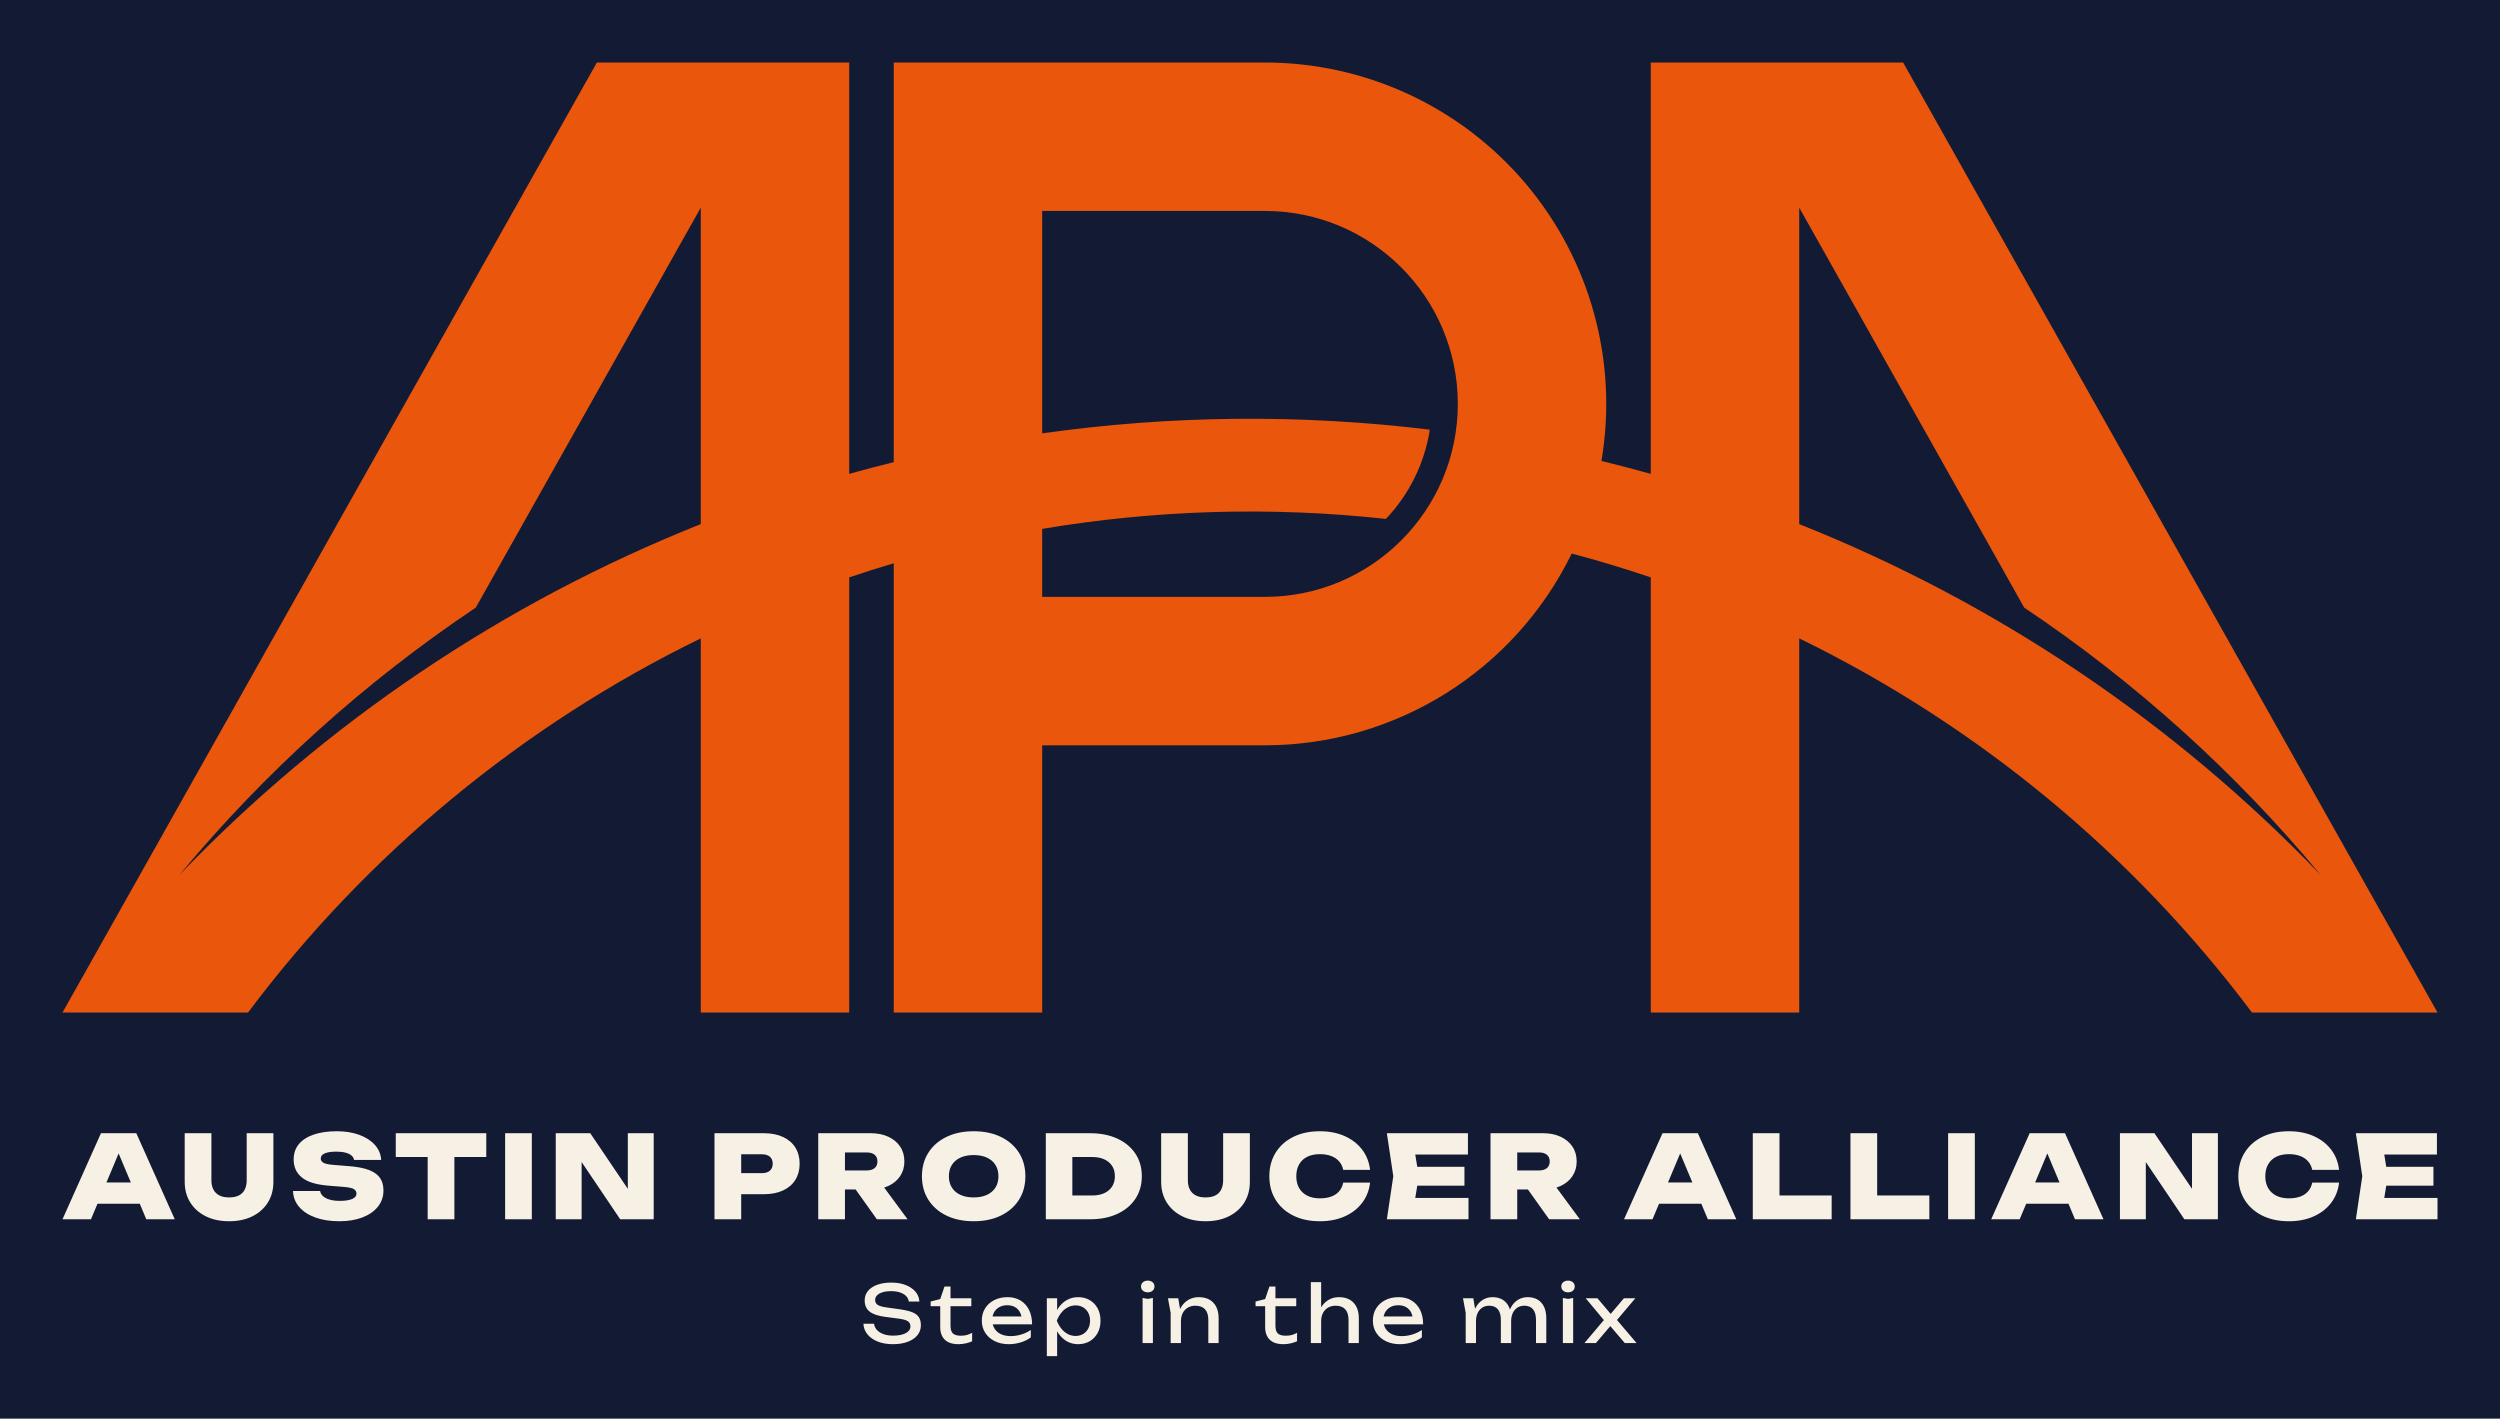
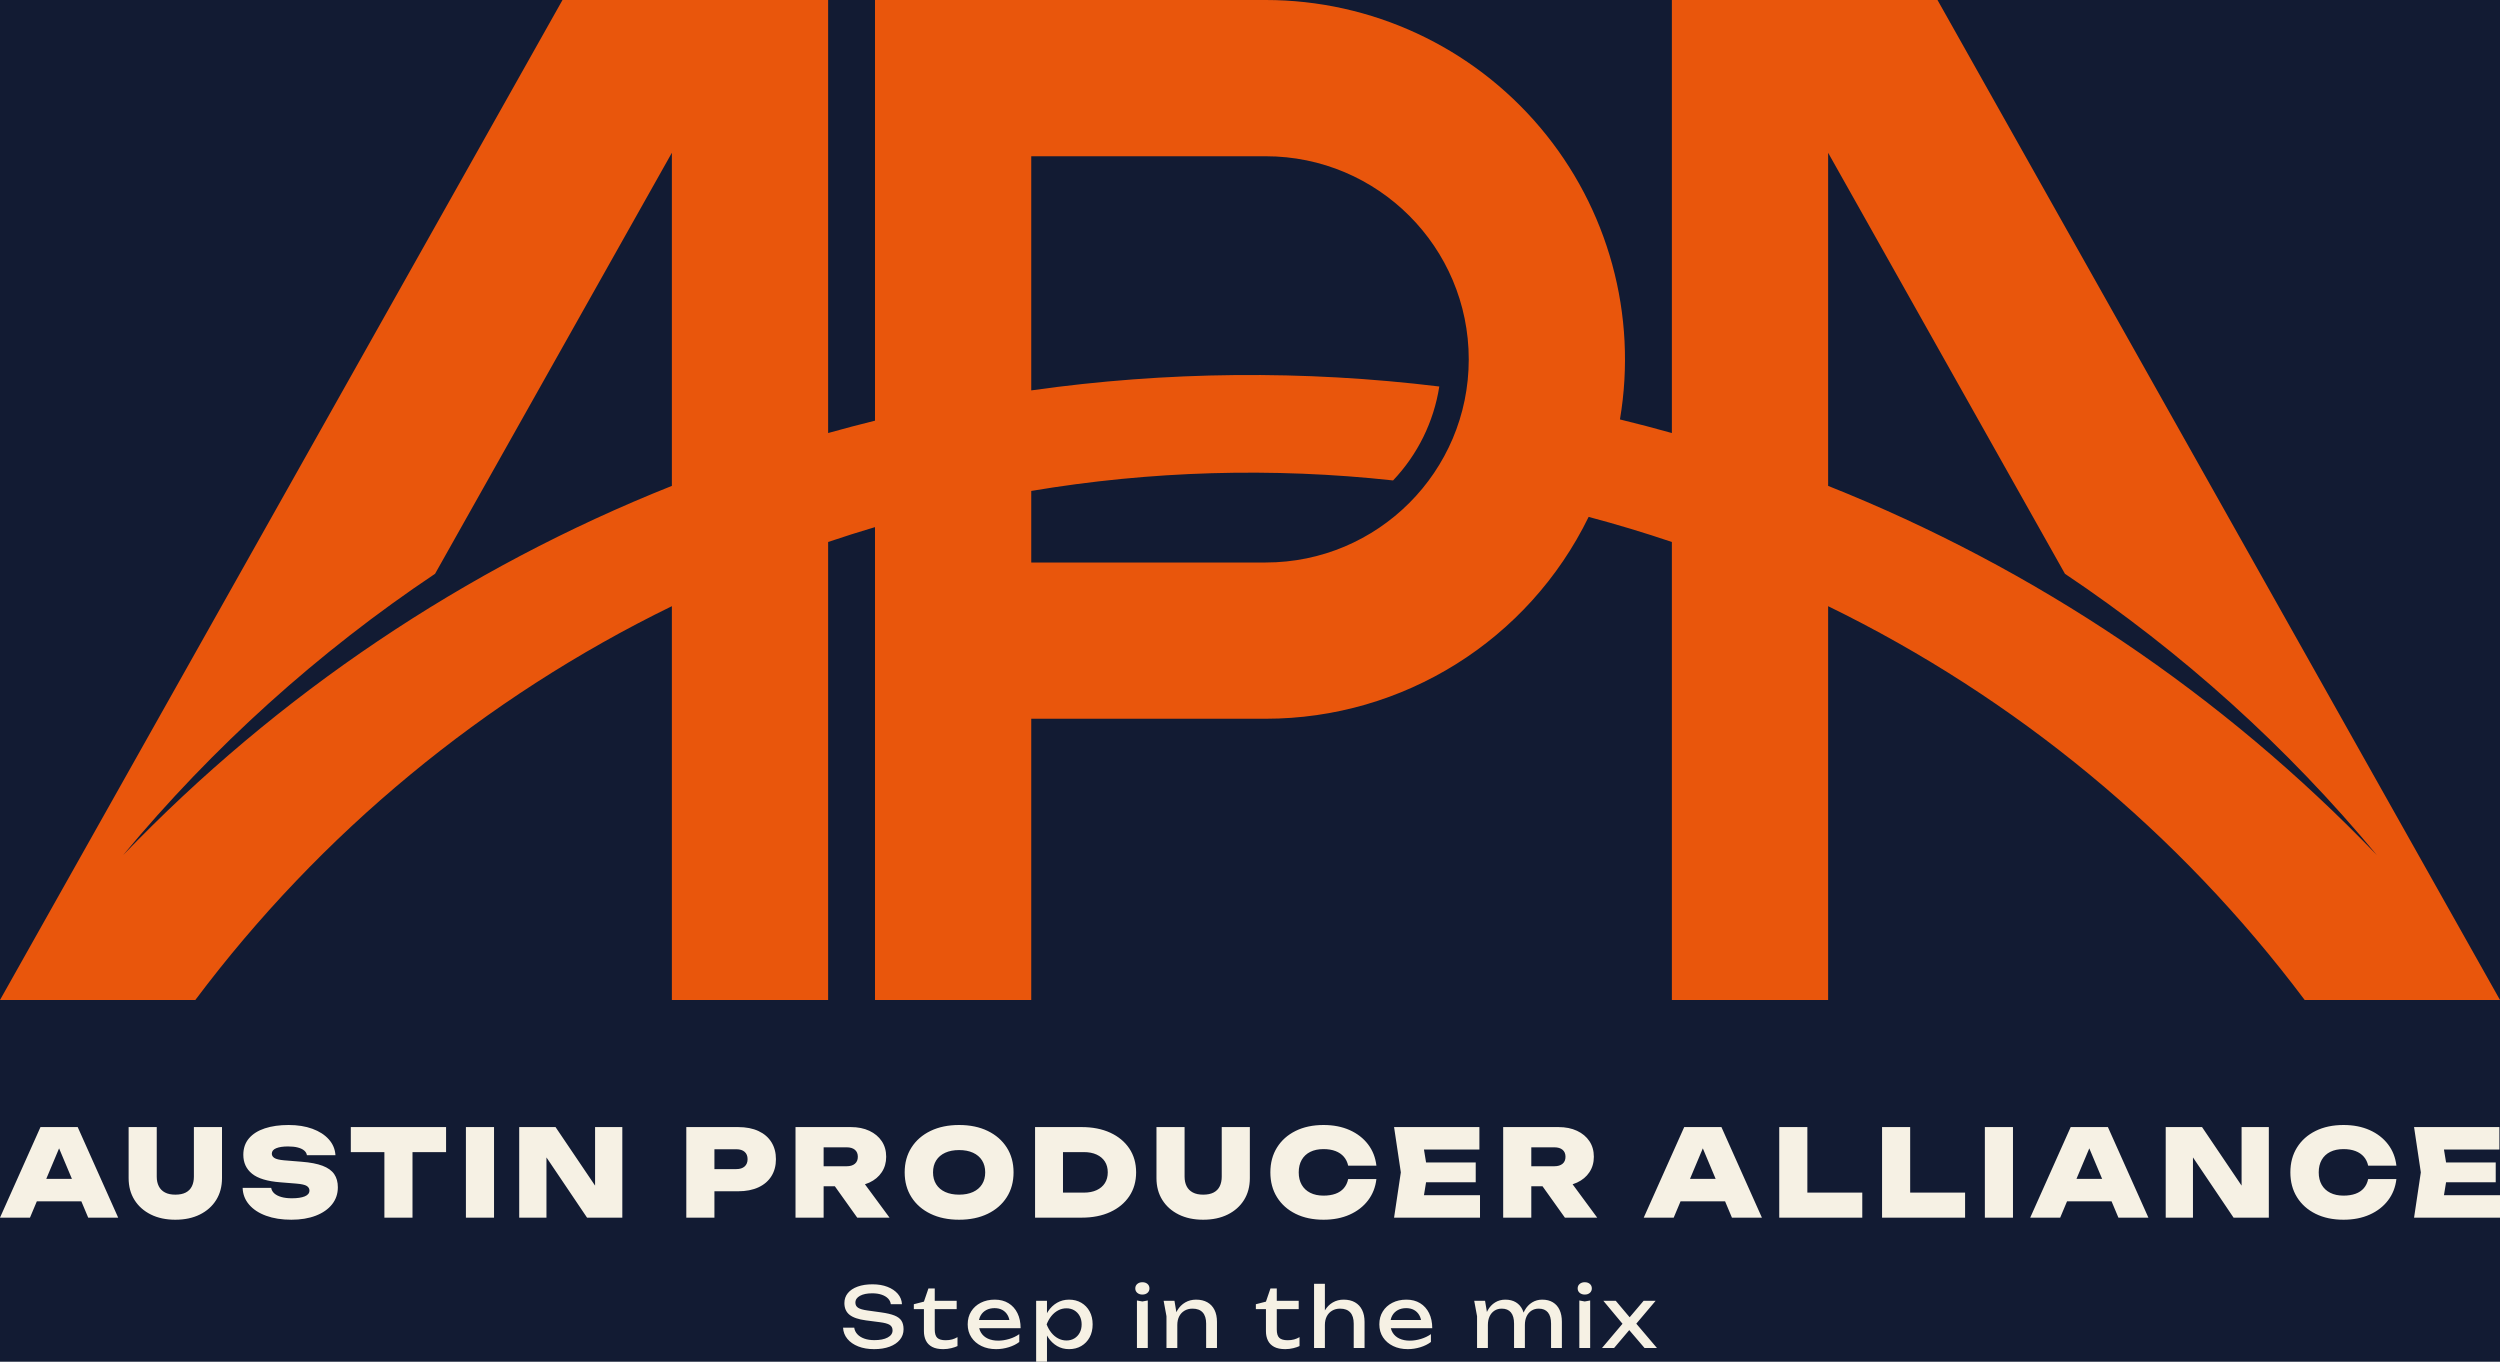
- <svg xmlns="http://www.w3.org/2000/svg" viewBox="-33.684 -33.684 1347.368 764.572">
-   <rect fill="#121b33" height="764.572" width="1347.368" x="-33.684" y="-33.684" />
+ <svg xmlns="http://www.w3.org/2000/svg" viewBox="0 0 1280 697.204">
+   <rect fill="#121b33" height="697.204" width="1280" />
  <path d="M288 0 H424 V221.712 A800 800 0 0 1 448 215.382 V0 H648 A184 184 0 0 1 829.413 214.747 A800 800 0 0 1 856 221.712 V0 H992 L1280 512 H1180 A675 675 0 0 0 936 310.363 V512 H856 V277.493 A675 675 0 0 0 813.384 264.648 A184 184 0 0 1 648 368 H528 V512 H448 V269.883 A675 675 0 0 0 424 277.493 V512 H344 V310.363 A675 675 0 0 0 100 512 H0 Z M344 78.222 L222.747 293.782 A750 750 0 0 0 63.026 437.833 A800 800 0 0 1 344 248.775 Z M936 78.222 V248.775 A800 800 0 0 1 1216.974 437.833 A750 750 0 0 0 1057.253 293.782 Z M528 80 V199.879 A800 800 0 0 1 736.921 197.893 A90 90 0 0 1 713.251 245.986 A675 675 0 0 0 528 251.357 V288 H648 A104 104 0 0 0 752 184 A104 104 0 0 0 648 80 Z" fill="#e9560c" />
  <path d="M14.11 615.077 V603.589 H45.866 V615.077 Z M39.782 577.063 L60.507 623.437 H45.161 L28.306 583.321 H32.201 L15.346 623.437 H0 L20.726 577.063 Z M80.252 602.439 Q80.252 605.295 81.303 607.361 Q82.354 609.426 84.462 610.545 Q86.571 611.664 89.761 611.664 Q93.014 611.664 95.116 610.57 Q97.218 609.475 98.244 607.385 Q99.271 605.295 99.271 602.439 V577.063 H113.665 V603.193 Q113.665 609.611 110.685 614.391 Q107.704 619.17 102.338 621.835 Q96.971 624.5 89.761 624.5 Q82.614 624.5 77.24 621.835 Q71.867 619.17 68.862 614.391 Q65.857 609.611 65.857 603.193 V577.063 H80.252 Z M124.233 608.201 H138.85 Q139.122 609.846 140.452 611.033 Q141.781 612.22 144.056 612.87 Q146.332 613.519 149.448 613.519 Q153.665 613.519 156.052 612.536 Q158.438 611.553 158.438 609.549 Q158.438 608.115 157.078 607.224 Q155.718 606.334 151.699 606 L143.562 605.345 Q133.52 604.578 129.05 600.949 Q124.58 597.319 124.58 591.247 Q124.58 586.239 127.467 582.845 Q130.355 579.45 135.573 577.725 Q140.792 576 147.791 576 Q154.629 576 159.922 577.929 Q165.215 579.858 168.337 583.339 Q171.46 586.82 171.756 591.47 H157.14 Q156.93 590.085 155.761 589.083 Q154.592 588.082 152.515 587.531 Q150.437 586.981 147.506 586.981 Q143.648 586.981 141.41 587.896 Q139.172 588.811 139.172 590.691 Q139.172 592.027 140.489 592.886 Q141.806 593.745 145.429 594.079 L154.382 594.809 Q161.072 595.328 165.159 596.88 Q169.246 598.432 171.113 601.147 Q172.981 603.861 172.981 607.892 Q172.981 612.888 170.013 616.623 Q167.045 620.357 161.684 622.429 Q156.324 624.5 149.176 624.5 Q141.806 624.5 136.235 622.466 Q130.664 620.432 127.523 616.746 Q124.382 613.061 124.233 608.201 Z M196.806 583.308 H211.2 V623.437 H196.806 Z M179.617 577.063 H228.389 V589.875 H179.617 Z M238.549 577.063 H252.943 V623.437 H238.549 Z M308.809 613.148 L304.679 614.063 V577.063 H318.628 V623.437 H300.573 L275.668 586.486 L279.786 585.571 V623.437 H265.837 V577.063 H284.435 Z M377.914 577.063 Q383.998 577.063 388.345 579.092 Q392.692 581.12 394.986 584.823 Q397.279 588.527 397.279 593.498 Q397.279 598.469 394.986 602.173 Q392.692 605.877 388.345 607.905 Q383.998 609.933 377.914 609.933 H358.066 V598.581 H377.011 Q379.732 598.581 381.247 597.233 Q382.762 595.885 382.762 593.498 Q382.762 591.062 381.247 589.739 Q379.732 588.416 377.011 588.416 H359.315 L365.783 581.862 V623.437 H351.389 V577.063 Z M417.246 597.121 H433.483 Q436.179 597.121 437.694 595.86 Q439.209 594.599 439.209 592.274 Q439.209 589.937 437.694 588.681 Q436.179 587.426 433.483 587.426 H415.231 L421.698 580.773 V623.437 H407.304 V577.063 H435.61 Q441.039 577.063 445.113 578.974 Q449.188 580.885 451.457 584.279 Q453.726 587.674 453.726 592.274 Q453.726 596.75 451.457 600.17 Q449.188 603.589 445.113 605.475 Q441.039 607.36 435.61 607.36 H417.246 Z M423.429 601.734 H439.443 L455.445 623.437 H438.899 Z M491.068 624.5 Q482.708 624.5 476.438 621.47 Q470.169 618.441 466.682 612.981 Q463.194 607.521 463.194 600.25 Q463.194 592.979 466.682 587.519 Q470.169 582.059 476.438 579.03 Q482.708 576 491.068 576 Q499.427 576 505.697 579.03 Q511.966 582.059 515.454 587.519 Q518.941 592.979 518.941 600.25 Q518.941 607.521 515.454 612.981 Q511.966 618.441 505.697 621.47 Q499.427 624.5 491.068 624.5 Z M491.068 611.664 Q495.21 611.664 498.203 610.291 Q501.195 608.919 502.809 606.359 Q504.423 603.799 504.423 600.25 Q504.423 596.701 502.809 594.141 Q501.195 591.581 498.203 590.209 Q495.21 588.836 491.068 588.836 Q486.937 588.836 483.938 590.209 Q480.94 591.581 479.326 594.141 Q477.712 596.701 477.712 600.25 Q477.712 603.799 479.326 606.359 Q480.94 608.919 483.938 610.291 Q486.937 611.664 491.068 611.664 Z M553.833 577.063 Q562.193 577.063 568.456 579.945 Q574.72 582.826 578.207 588.026 Q581.694 593.226 581.694 600.25 Q581.694 607.225 578.207 612.449 Q574.72 617.674 568.456 620.555 Q562.193 623.437 553.833 623.437 H529.954 V577.063 Z M544.25 617.179 L537.609 610.625 H554.934 Q558.718 610.625 561.47 609.358 Q564.221 608.09 565.699 605.759 Q567.177 603.428 567.177 600.25 Q567.177 597.01 565.699 594.71 Q564.221 592.41 561.47 591.142 Q558.718 589.875 554.934 589.875 H537.609 L544.25 583.321 Z M606.509 602.439 Q606.509 605.295 607.56 607.361 Q608.611 609.426 610.719 610.545 Q612.828 611.664 616.018 611.664 Q619.27 611.664 621.373 610.57 Q623.475 609.475 624.501 607.385 Q625.528 605.295 625.528 602.439 V577.063 H639.922 V603.193 Q639.922 609.611 636.942 614.391 Q633.961 619.17 628.595 621.835 Q623.228 624.5 616.018 624.5 Q608.871 624.5 603.497 621.835 Q598.124 619.17 595.119 614.391 Q592.114 609.611 592.114 603.193 V577.063 H606.509 Z M704.716 603.688 Q703.999 609.92 700.431 614.601 Q696.863 619.281 691.027 621.891 Q685.19 624.5 677.659 624.5 Q669.472 624.5 663.351 621.47 Q657.23 618.441 653.829 612.981 Q650.429 607.521 650.429 600.25 Q650.429 592.979 653.829 587.519 Q657.23 582.059 663.351 579.03 Q669.472 576 677.659 576 Q685.19 576 691.027 578.609 Q696.863 581.219 700.431 585.893 Q703.999 590.567 704.716 596.812 H690.26 Q689.679 594.141 688.04 592.249 Q686.402 590.357 683.78 589.349 Q681.158 588.341 677.646 588.341 Q673.689 588.341 670.839 589.763 Q667.988 591.186 666.467 593.869 Q664.946 596.553 664.946 600.25 Q664.946 603.947 666.467 606.606 Q667.988 609.265 670.839 610.712 Q673.689 612.159 677.646 612.159 Q681.158 612.159 683.78 611.206 Q686.402 610.254 688.04 608.356 Q689.679 606.458 690.26 603.688 Z M755.573 595.168 V605.332 H721.146 V595.168 Z M730.977 600.25 L728.046 618.193 L722.42 611.936 H757.762 V623.437 H713.763 L717.226 600.25 L713.763 577.063 H757.453 V588.564 H722.42 L728.046 582.307 Z M779.571 597.121 H795.808 Q798.504 597.121 800.019 595.86 Q801.534 594.599 801.534 592.274 Q801.534 589.937 800.019 588.681 Q798.504 587.426 795.808 587.426 H777.556 L784.023 580.773 V623.437 H769.629 V577.063 H797.935 Q803.364 577.063 807.438 578.974 Q811.513 580.885 813.782 584.279 Q816.051 587.674 816.051 592.274 Q816.051 596.75 813.782 600.17 Q811.513 603.589 807.438 605.475 Q803.364 607.36 797.935 607.36 H779.571 Z M785.754 601.734 H801.768 L817.77 623.437 H801.224 Z M855.7 615.077 V603.589 H887.457 V615.077 Z M881.372 577.063 L902.098 623.437 H886.752 L869.897 583.321 H873.792 L856.937 623.437 H841.591 L862.316 577.063 Z M925.367 577.063 V617.068 L918.899 610.625 H953.487 V623.437 H910.973 V577.063 Z M978.005 577.063 V617.068 L971.537 610.625 H1006.125 V623.437 H963.611 V577.063 Z M1016.249 577.063 H1030.643 V623.437 H1016.249 Z M1053.577 615.077 V603.589 H1085.334 V615.077 Z M1079.249 577.063 L1099.975 623.437 H1084.629 L1067.774 583.321 H1071.669 L1054.814 623.437 H1039.468 L1060.193 577.063 Z M1151.822 613.148 L1147.692 614.063 V577.063 H1161.64 V623.437 H1143.586 L1118.681 586.486 L1122.798 585.571 V623.437 H1108.849 V577.063 H1127.448 Z M1226.954 603.688 Q1226.237 609.92 1222.669 614.601 Q1219.101 619.281 1213.265 621.891 Q1207.428 624.5 1199.897 624.5 Q1191.71 624.5 1185.589 621.47 Q1179.468 618.441 1176.067 612.981 Q1172.667 607.521 1172.667 600.25 Q1172.667 592.979 1176.067 587.519 Q1179.468 582.059 1185.589 579.03 Q1191.71 576 1199.897 576 Q1207.428 576 1213.265 578.609 Q1219.101 581.219 1222.669 585.893 Q1226.237 590.567 1226.954 596.812 H1212.498 Q1211.917 594.141 1210.278 592.249 Q1208.64 590.357 1206.018 589.349 Q1203.396 588.341 1199.884 588.341 Q1195.927 588.341 1193.077 589.763 Q1190.226 591.186 1188.705 593.869 Q1187.184 596.553 1187.184 600.25 Q1187.184 603.947 1188.705 606.606 Q1190.226 609.265 1193.077 610.712 Q1195.927 612.159 1199.884 612.159 Q1203.396 612.159 1206.018 611.206 Q1208.64 610.254 1210.278 608.356 Q1211.917 606.458 1212.498 603.688 Z M1277.811 595.168 V605.332 H1243.384 V595.168 Z M1253.215 600.25 L1250.284 618.193 L1244.658 611.936 H1280 V623.437 H1236.001 L1239.464 600.25 L1236.001 577.063 H1279.691 V588.564 H1244.658 L1250.284 582.307 Z" fill="#f6f1e4" />
  <path d="M431.647 679.753 H437.364 Q437.62 681.673 438.964 683.124 Q440.308 684.575 442.527 685.364 Q444.745 686.153 447.647 686.153 Q451.956 686.153 454.473 684.809 Q456.991 683.465 456.991 681.161 Q456.991 679.284 455.54 678.345 Q454.089 677.407 450.292 676.937 L443.38 676.041 Q437.577 675.273 434.953 673.161 Q432.329 671.049 432.329 667.167 Q432.329 664.223 434.1 662.068 Q435.871 659.913 439.113 658.74 Q442.356 657.567 446.708 657.567 Q451.017 657.567 454.345 658.847 Q457.673 660.127 459.657 662.409 Q461.641 664.692 461.812 667.764 H456.095 Q455.881 666.057 454.665 664.82 Q453.449 663.583 451.401 662.879 Q449.353 662.175 446.58 662.175 Q442.655 662.175 440.308 663.455 Q437.961 664.735 437.961 666.953 Q437.961 668.66 439.348 669.577 Q440.735 670.495 444.191 670.964 L451.188 671.945 Q455.497 672.543 457.993 673.545 Q460.489 674.548 461.556 676.233 Q462.623 677.919 462.623 680.564 Q462.623 683.636 460.745 685.94 Q458.868 688.244 455.476 689.503 Q452.084 690.761 447.561 690.761 Q442.953 690.761 439.433 689.375 Q435.913 687.988 433.865 685.513 Q431.817 683.039 431.647 679.753 Z M467.885 670.281 V667.764 L473.047 666.441 L475.351 659.7 H478.594 V666.015 H489.815 V670.281 H478.594 V680.735 Q478.594 683.764 479.895 684.98 Q481.197 686.196 484.141 686.196 Q486.018 686.196 487.469 685.791 Q488.919 685.385 490.242 684.617 V689.183 Q489.133 689.737 487.106 690.249 Q485.079 690.761 482.946 690.761 Q479.405 690.761 477.229 689.588 Q475.053 688.415 474.05 686.345 Q473.047 684.276 473.047 681.588 V670.281 Z M510.011 690.761 Q505.787 690.761 502.501 689.161 Q499.216 687.561 497.339 684.703 Q495.461 681.844 495.461 678.047 Q495.461 674.292 497.232 671.455 Q499.003 668.617 502.139 667.017 Q505.275 665.417 509.328 665.417 Q513.381 665.417 516.347 667.231 Q519.312 669.044 520.933 672.329 Q522.555 675.615 522.555 680.052 H499.813 V675.828 H519.781 L517.008 677.407 Q516.88 675.017 515.877 673.311 Q514.875 671.604 513.189 670.687 Q511.504 669.769 509.2 669.769 Q506.768 669.769 504.955 670.751 Q503.141 671.732 502.117 673.503 Q501.093 675.273 501.093 677.705 Q501.093 680.393 502.309 682.356 Q503.525 684.319 505.765 685.364 Q508.005 686.409 511.077 686.409 Q513.851 686.409 516.752 685.535 Q519.653 684.66 521.872 683.081 V687.092 Q519.653 688.799 516.475 689.78 Q513.296 690.761 510.011 690.761 Z M530.504 666.015 H536.051 V674.42 L535.795 675.273 V680.137 L536.051 681.631 V697.204 H530.504 Z M533.918 678.089 Q534.728 674.249 536.606 671.412 Q538.483 668.575 541.235 666.996 Q543.987 665.417 547.358 665.417 Q550.899 665.417 553.63 667.017 Q556.36 668.617 557.896 671.455 Q559.432 674.292 559.432 678.089 Q559.432 681.844 557.896 684.703 Q556.36 687.561 553.63 689.161 Q550.899 690.761 547.358 690.761 Q543.987 690.761 541.256 689.183 Q538.526 687.604 536.627 684.745 Q534.728 681.887 533.918 678.089 Z M553.8 678.089 Q553.8 675.657 552.798 673.801 Q551.795 671.945 550.046 670.9 Q548.296 669.855 546.035 669.855 Q543.774 669.855 541.79 670.9 Q539.806 671.945 538.312 673.801 Q536.819 675.657 535.88 678.089 Q536.819 680.521 538.312 682.377 Q539.806 684.233 541.79 685.279 Q543.774 686.324 546.035 686.324 Q548.296 686.324 550.046 685.279 Q551.795 684.233 552.798 682.377 Q553.8 680.521 553.8 678.089 Z M582.116 665.844 L584.89 666.356 L587.663 665.844 V690.164 H582.116 Z M584.89 662.815 Q583.311 662.815 582.287 661.94 Q581.263 661.065 581.263 659.657 Q581.263 658.249 582.287 657.375 Q583.311 656.5 584.89 656.5 Q586.511 656.5 587.514 657.375 Q588.516 658.249 588.516 659.657 Q588.516 661.065 587.514 661.94 Q586.511 662.815 584.89 662.815 Z M595.783 666.015 H601.33 L602.781 674.719 V690.164 H597.234 V673.908 Z M612.381 665.417 Q615.794 665.417 618.183 666.783 Q620.573 668.148 621.831 670.687 Q623.09 673.225 623.09 676.809 V690.164 H617.543 V677.705 Q617.543 673.908 615.773 671.967 Q614.002 670.025 610.589 670.025 Q608.242 670.025 606.471 671.071 Q604.701 672.116 603.741 673.993 Q602.781 675.871 602.781 678.388 L600.818 677.321 Q601.202 673.567 602.781 670.921 Q604.359 668.276 606.834 666.847 Q609.309 665.417 612.381 665.417 Z M643.001 670.281 V667.764 L648.163 666.441 L650.467 659.7 H653.71 V666.015 H664.931 V670.281 H653.71 V680.735 Q653.71 683.764 655.011 684.98 Q656.313 686.196 659.257 686.196 Q661.134 686.196 662.585 685.791 Q664.035 685.385 665.358 684.617 V689.183 Q664.249 689.737 662.222 690.249 Q660.195 690.761 658.062 690.761 Q654.521 690.761 652.345 689.588 Q650.169 688.415 649.166 686.345 Q648.163 684.276 648.163 681.588 V670.281 Z M672.796 657.311 H678.342 V690.164 H672.796 Z M687.942 665.417 Q691.356 665.417 693.745 666.783 Q696.134 668.148 697.393 670.687 Q698.652 673.225 698.652 676.809 V690.164 H693.105 V677.705 Q693.105 673.908 691.334 671.967 Q689.564 670.025 686.15 670.025 Q683.804 670.025 682.033 671.071 Q680.262 672.116 679.302 673.993 Q678.342 675.871 678.342 678.388 L676.38 677.321 Q676.764 673.567 678.342 670.921 Q679.921 668.276 682.396 666.847 Q684.87 665.417 687.942 665.417 Z M720.767 690.761 Q716.543 690.761 713.258 689.161 Q709.972 687.561 708.095 684.703 Q706.218 681.844 706.218 678.047 Q706.218 674.292 707.988 671.455 Q709.759 668.617 712.895 667.017 Q716.031 665.417 720.084 665.417 Q724.138 665.417 727.103 667.231 Q730.068 669.044 731.69 672.329 Q733.311 675.615 733.311 680.052 H710.57 V675.828 H730.538 L727.764 677.407 Q727.636 675.017 726.634 673.311 Q725.631 671.604 723.946 670.687 Q722.26 669.769 719.956 669.769 Q717.524 669.769 715.711 670.751 Q713.898 671.732 712.874 673.503 Q711.85 675.273 711.85 677.705 Q711.85 680.393 713.066 682.356 Q714.282 684.319 716.522 685.364 Q718.762 686.409 721.834 686.409 Q724.607 686.409 727.508 685.535 Q730.41 684.66 732.628 683.081 V687.092 Q730.41 688.799 727.231 689.78 Q724.052 690.761 720.767 690.761 Z M754.8 666.015 H760.347 L761.797 674.719 V690.164 H756.251 V673.908 Z M770.715 665.417 Q773.915 665.417 776.155 666.783 Q778.395 668.148 779.568 670.687 Q780.741 673.225 780.741 676.809 V690.164 H775.195 V677.705 Q775.195 673.908 773.595 671.967 Q771.995 670.025 768.923 670.025 Q766.747 670.025 765.147 671.071 Q763.547 672.116 762.672 673.993 Q761.797 675.871 761.797 678.388 L759.835 677.321 Q760.219 673.567 761.691 670.921 Q763.163 668.276 765.488 666.847 Q767.813 665.417 770.715 665.417 Z M789.616 665.417 Q792.816 665.417 795.077 666.783 Q797.339 668.148 798.512 670.687 Q799.685 673.225 799.685 676.809 V690.164 H794.139 V677.705 Q794.139 673.908 792.539 671.967 Q790.939 670.025 787.867 670.025 Q785.691 670.025 784.091 671.071 Q782.491 672.116 781.616 673.993 Q780.741 675.871 780.741 678.388 L778.779 677.321 Q779.163 673.567 780.635 670.921 Q782.107 668.276 784.432 666.847 Q786.757 665.417 789.616 665.417 Z M808.617 665.844 L811.39 666.356 L814.163 665.844 V690.164 H808.617 Z M811.39 662.815 Q809.811 662.815 808.787 661.94 Q807.763 661.065 807.763 659.657 Q807.763 658.249 808.787 657.375 Q809.811 656.5 811.39 656.5 Q813.011 656.5 814.014 657.375 Q815.017 658.249 815.017 659.657 Q815.017 661.065 814.014 661.94 Q813.011 662.815 811.39 662.815 Z M820.236 690.164 L831.884 676.383 L831.841 679.113 L820.919 666.015 H827.276 L835.553 675.828 H833.207 L841.527 666.015 H847.671 L836.535 679.199 L836.321 675.999 L848.353 690.164 H841.996 L832.951 679.583 H835.383 L826.423 690.164 Z" fill="#f6f1e4" />
</svg>
